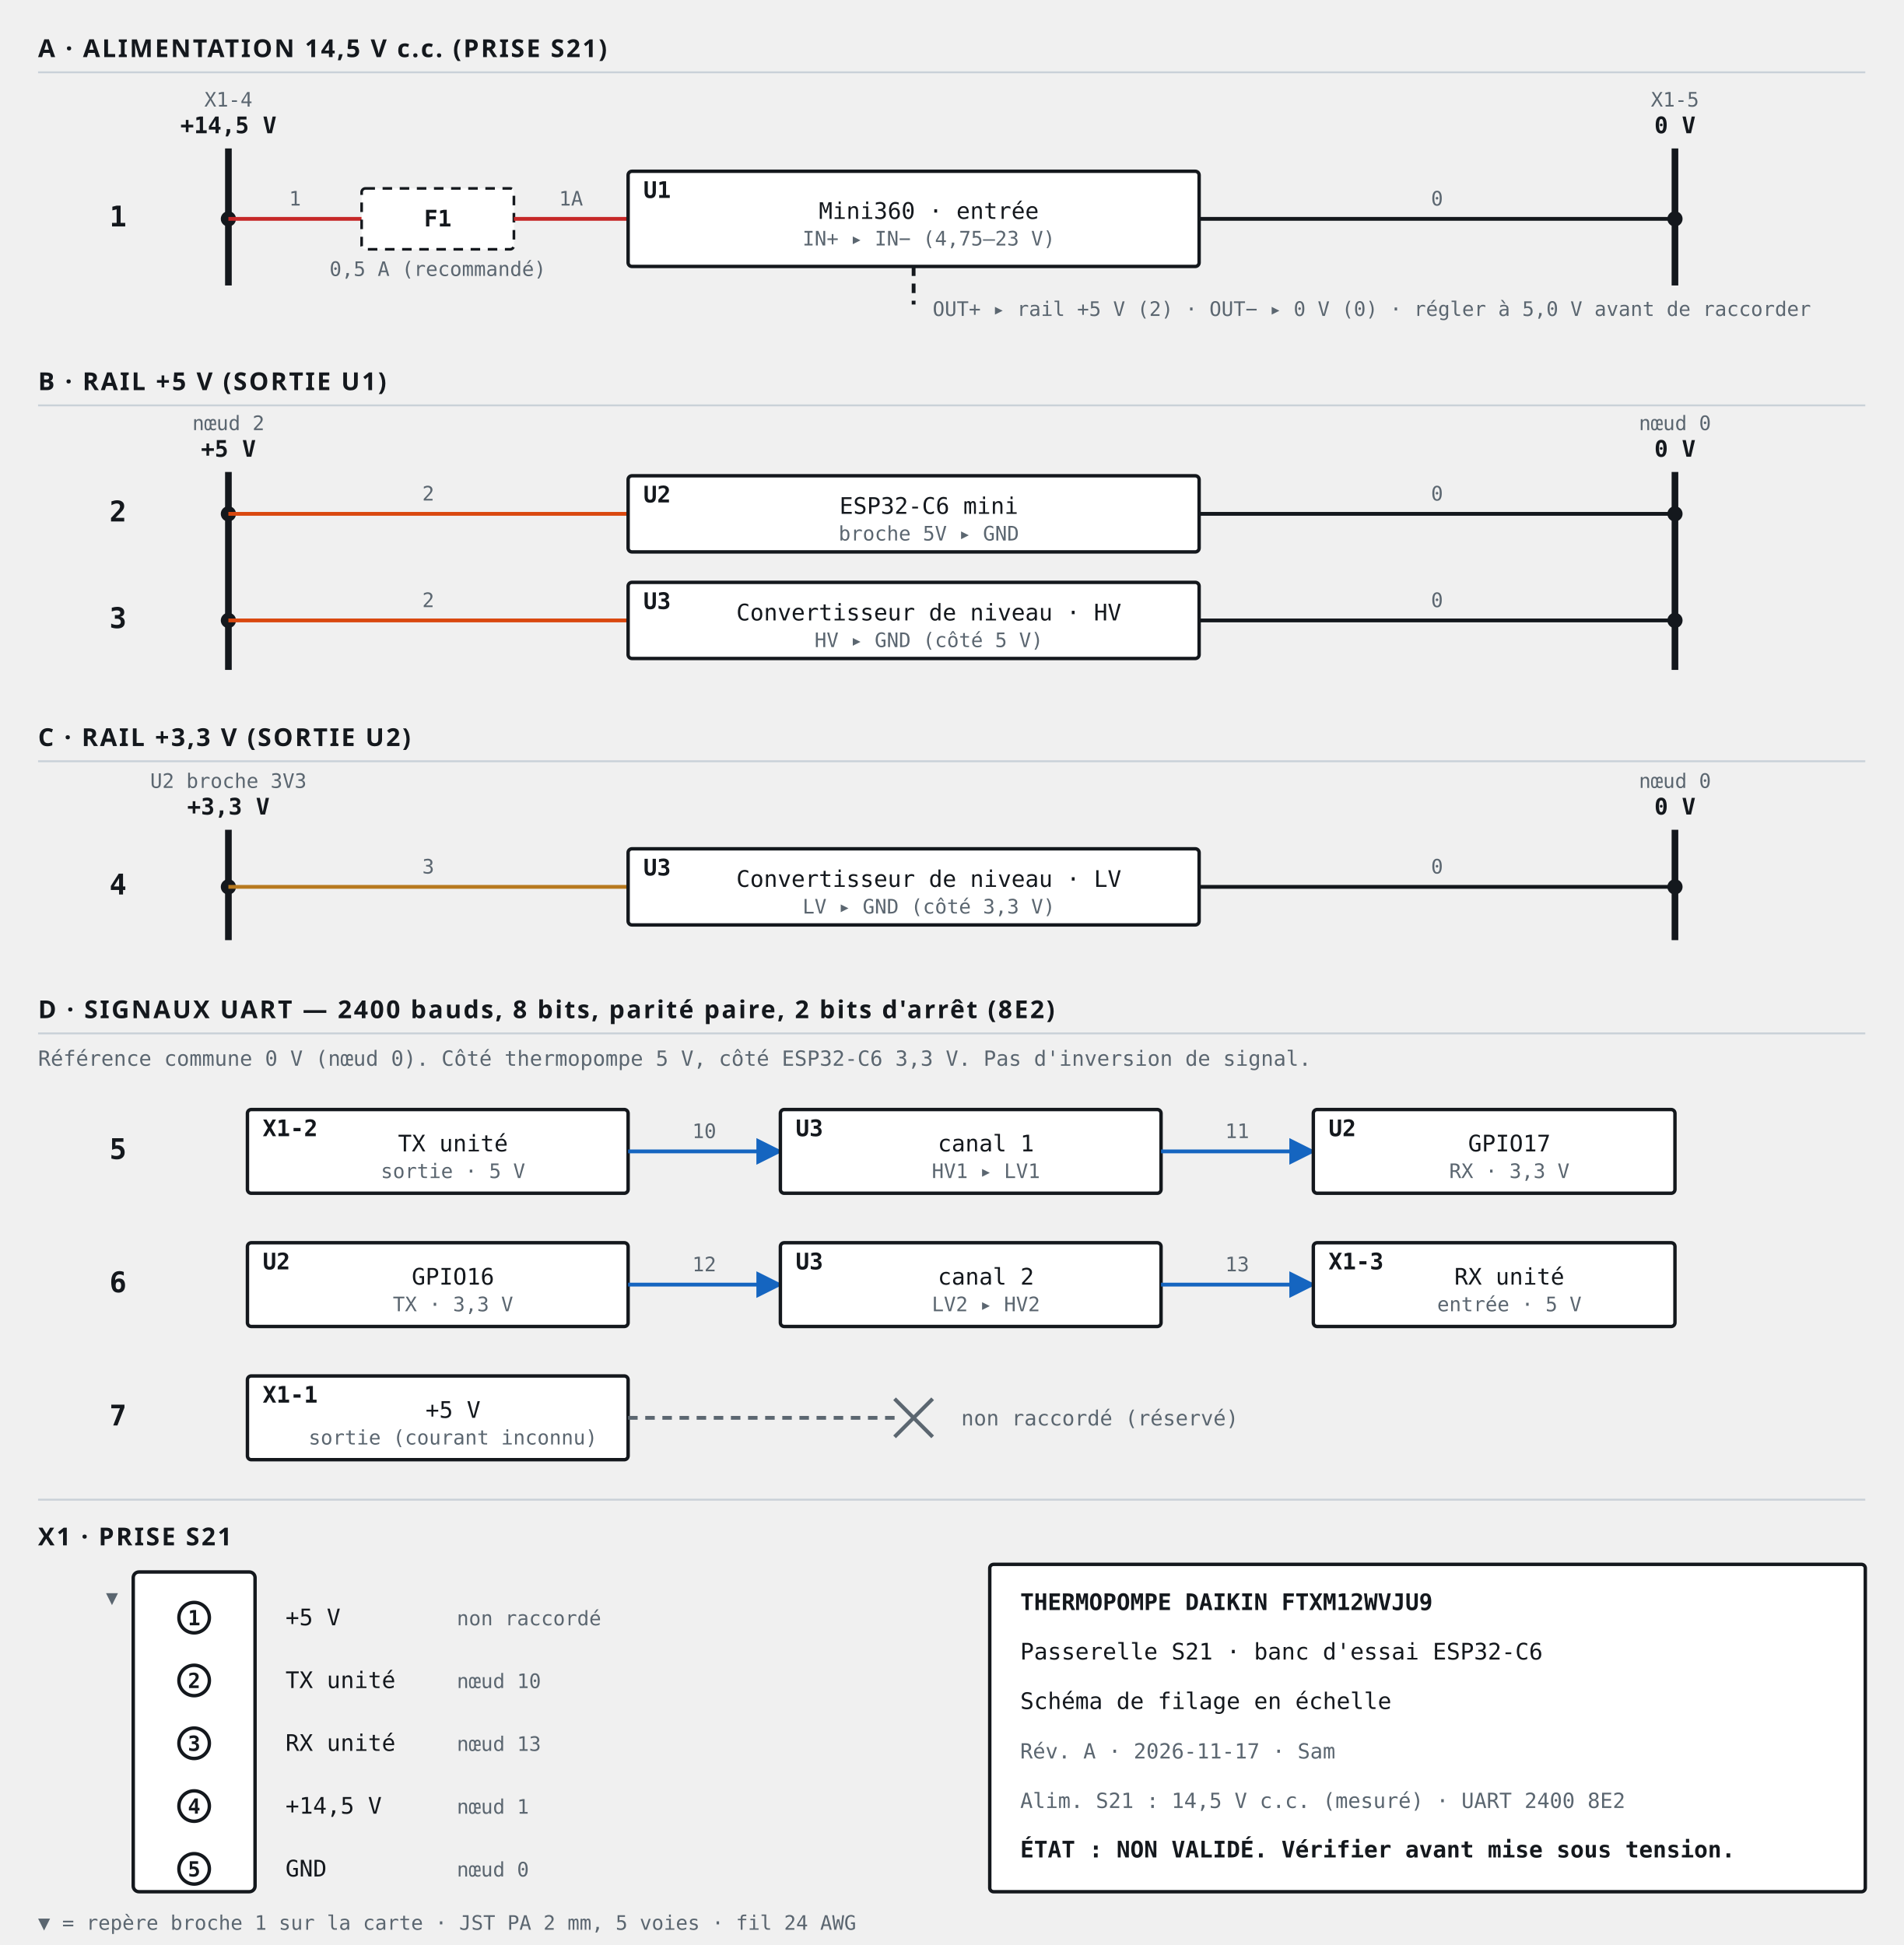
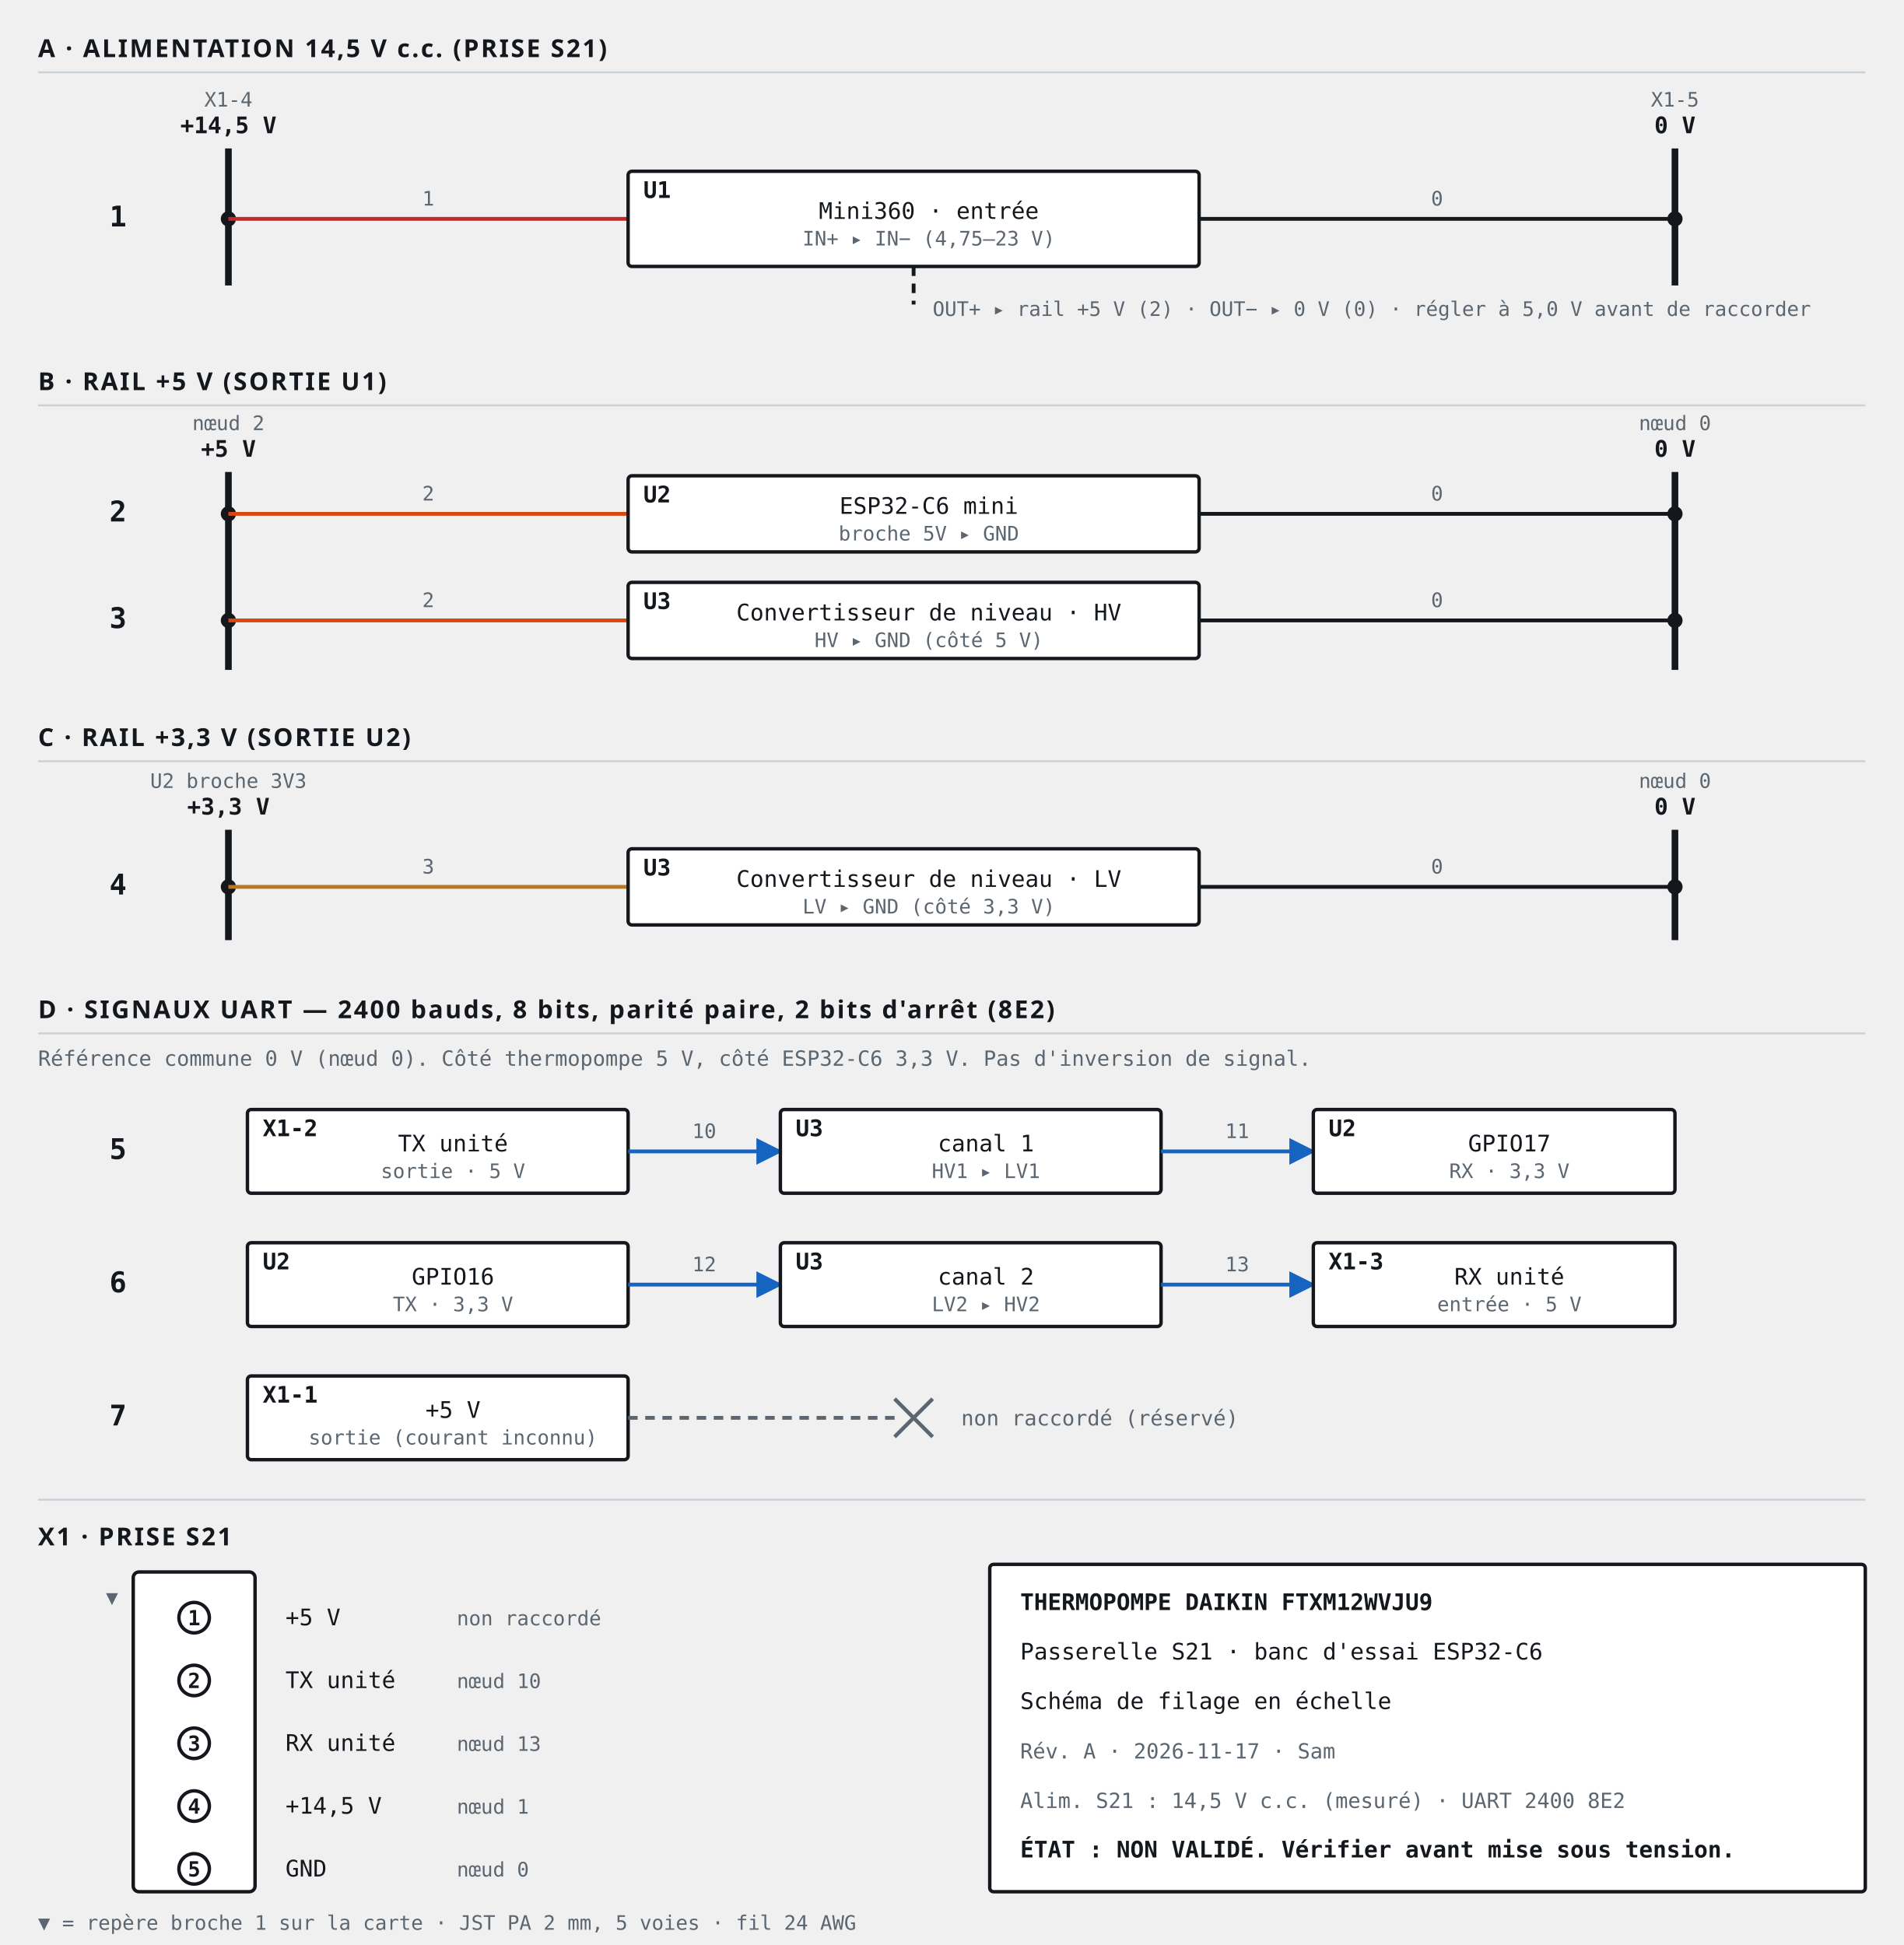
<svg xmlns="http://www.w3.org/2000/svg" viewBox="0 0 1000 1022" role="img" aria-label="Schéma de filage en échelle du banc S21 avec ESP32-C6">
  <style>
      .t{font-family:'IBM Plex Mono',ui-monospace,Menlo,Consolas,monospace;fill:#14181d;font-size:12px}
      .tb{font-weight:600}
      .tm{fill:#5b6670;font-size:11px}
      .ts{font-size:10.5px}
      .th{font-family:'IBM Plex Sans',system-ui,sans-serif;font-weight:600;font-size:13px;letter-spacing:.08em;fill:#14181d}
      .hd{stroke:#c9d1d8;stroke-width:1}
      .rail{stroke:#14181d;stroke-width:3.5;fill:none}
      .w{stroke-width:2;fill:none}
      .g{stroke:#14181d} .p14{stroke:#c62828} .p5{stroke:#d9480f} .p33{stroke:#b7791f} .sg{stroke:#1565c0}
      .dev{fill:#ffffff;stroke:#14181d;stroke-width:1.8}
      .opt{fill:#ffffff;stroke:#14181d;stroke-width:1.4;stroke-dasharray:5 4}
      .dash{stroke-dasharray:5 4}
      .dot{fill:#14181d}
      .nc{stroke:#5b6670;stroke-width:2;fill:none}
    </style>
  <defs>
    <marker id="ar" viewBox="0 0 10 10" refX="9" refY="5" markerWidth="7" markerHeight="7" orient="auto">
      <path d="M0,0 L10,5 L0,10 z" fill="#1565c0" />
    </marker>
  </defs>
  <text class="th" x="20" y="30">A · ALIMENTATION 14,5 V c.c. (PRISE S21)</text>
  <line class="hd" x1="20" y1="38" x2="980" y2="38" />
  <line class="rail" x1="120" y1="78" x2="120" y2="150" />
  <line class="rail" x1="880" y1="78" x2="880" y2="150" />
  <text class="t tb" x="120" y="70" text-anchor="middle">+14,5 V</text>
  <text class="t tb" x="880" y="70" text-anchor="middle">0 V</text>
  <text class="t tm ts" x="120" y="56" text-anchor="middle">X1-4</text>
  <text class="t tm ts" x="880" y="56" text-anchor="middle">X1-5</text>
  <text class="t tb" x="62" y="119" text-anchor="middle" style="font-size:15px">1</text>
  <circle class="dot" cx="120" cy="115" r="4" />
  <circle class="dot" cx="880" cy="115" r="4" />
-   <line class="w p14" x1="120" y1="115" x2="190" y2="115" />
-   <text class="t tm ts" x="155" y="108" text-anchor="middle">1</text>
-   <rect class="opt" x="190" y="99" width="80" height="32" rx="2" />
-   <text class="t tb" x="230" y="119" text-anchor="middle">F1</text>
-   <text class="t tm ts" x="230" y="145" text-anchor="middle">0,5 A (recommandé)</text>
-   <line class="w p14" x1="270" y1="115" x2="330" y2="115" />
-   <text class="t tm ts" x="300" y="108" text-anchor="middle">1A</text>
+   <line class="w p14" x1="120" y1="115" x2="330" y2="115" />
+   <text class="t tm ts" x="225" y="108" text-anchor="middle">1</text>
  <rect class="dev" x="330" y="90.0" width="300" height="50" rx="2" />
  <text class="t tb" x="338" y="104.0" style="font-size:12px">U1</text>
  <text class="t" x="488.0" y="115" text-anchor="middle">Mini360 · entrée</text>
  <text class="t tm ts" x="488.0" y="129" text-anchor="middle">IN+ ▸ IN−  (4,75–23 V)</text>
  <line class="w g" x1="630" y1="115" x2="880" y2="115" />
  <text class="t tm ts" x="755" y="108" text-anchor="middle">0</text>
  <line class="w g dash" x1="480" y1="140" x2="480" y2="160" />
  <text class="t tm ts" x="490" y="166">OUT+ ▸ rail +5 V (2) · OUT− ▸ 0 V (0) · régler à 5,0 V avant de raccorder</text>
  <text class="th" x="20" y="205">B · RAIL +5 V (SORTIE U1)</text>
  <line class="hd" x1="20" y1="213" x2="980" y2="213" />
  <line class="rail" x1="120" y1="248" x2="120" y2="352" />
  <line class="rail" x1="880" y1="248" x2="880" y2="352" />
  <text class="t tb" x="120" y="240" text-anchor="middle">+5 V</text>
  <text class="t tb" x="880" y="240" text-anchor="middle">0 V</text>
  <text class="t tm ts" x="120" y="226" text-anchor="middle">nœud 2</text>
  <text class="t tm ts" x="880" y="226" text-anchor="middle">nœud 0</text>
  <text class="t tb" x="62" y="274" text-anchor="middle" style="font-size:15px">2</text>
  <circle class="dot" cx="120" cy="270" r="4" />
  <circle class="dot" cx="880" cy="270" r="4" />
  <line class="w p5" x1="120" y1="270" x2="330" y2="270" />
  <text class="t tm ts" x="225" y="263" text-anchor="middle">2</text>
  <rect class="dev" x="330" y="250.0" width="300" height="40" rx="2" />
  <text class="t tb" x="338" y="264.0" style="font-size:12px">U2</text>
  <text class="t" x="488.0" y="270" text-anchor="middle">ESP32-C6 mini</text>
  <text class="t tm ts" x="488.0" y="284" text-anchor="middle">broche 5V ▸ GND</text>
  <line class="w g" x1="630" y1="270" x2="880" y2="270" />
  <text class="t tm ts" x="755" y="263" text-anchor="middle">0</text>
  <text class="t tb" x="62" y="330" text-anchor="middle" style="font-size:15px">3</text>
  <circle class="dot" cx="120" cy="326" r="4" />
  <circle class="dot" cx="880" cy="326" r="4" />
  <line class="w p5" x1="120" y1="326" x2="330" y2="326" />
  <text class="t tm ts" x="225" y="319" text-anchor="middle">2</text>
  <rect class="dev" x="330" y="306.0" width="300" height="40" rx="2" />
  <text class="t tb" x="338" y="320.0" style="font-size:12px">U3</text>
  <text class="t" x="488.0" y="326" text-anchor="middle">Convertisseur de niveau · HV</text>
  <text class="t tm ts" x="488.0" y="340" text-anchor="middle">HV ▸ GND  (côté 5 V)</text>
  <line class="w g" x1="630" y1="326" x2="880" y2="326" />
  <text class="t tm ts" x="755" y="319" text-anchor="middle">0</text>
  <text class="th" x="20" y="392">C · RAIL +3,3 V (SORTIE U2)</text>
  <line class="hd" x1="20" y1="400" x2="980" y2="400" />
  <line class="rail" x1="120" y1="436" x2="120" y2="494" />
  <line class="rail" x1="880" y1="436" x2="880" y2="494" />
  <text class="t tb" x="120" y="428" text-anchor="middle">+3,3 V</text>
  <text class="t tb" x="880" y="428" text-anchor="middle">0 V</text>
  <text class="t tm ts" x="120" y="414" text-anchor="middle">U2 broche 3V3</text>
  <text class="t tm ts" x="880" y="414" text-anchor="middle">nœud 0</text>
  <text class="t tb" x="62" y="470" text-anchor="middle" style="font-size:15px">4</text>
  <circle class="dot" cx="120" cy="466" r="4" />
  <circle class="dot" cx="880" cy="466" r="4" />
  <line class="w p33" x1="120" y1="466" x2="330" y2="466" />
  <text class="t tm ts" x="225" y="459" text-anchor="middle">3</text>
  <rect class="dev" x="330" y="446.0" width="300" height="40" rx="2" />
  <text class="t tb" x="338" y="460.0" style="font-size:12px">U3</text>
  <text class="t" x="488.0" y="466" text-anchor="middle">Convertisseur de niveau · LV</text>
  <text class="t tm ts" x="488.0" y="480" text-anchor="middle">LV ▸ GND  (côté 3,3 V)</text>
  <line class="w g" x1="630" y1="466" x2="880" y2="466" />
  <text class="t tm ts" x="755" y="459" text-anchor="middle">0</text>
  <text class="th" x="20" y="535">D · SIGNAUX UART — 2400 bauds, 8 bits, parité paire, 2 bits d'arrêt (8E2)</text>
  <line class="hd" x1="20" y1="543" x2="980" y2="543" />
  <text class="t tm" x="20" y="560">Référence commune 0 V (nœud 0). Côté thermopompe 5 V, côté ESP32-C6 3,3 V. Pas d'inversion de signal.</text>
  <text class="t tb" x="62" y="609" text-anchor="middle" style="font-size:15px">5</text>
  <rect class="dev" x="130" y="583.0" width="200" height="44" rx="2" />
  <text class="t tb" x="138" y="597.0" style="font-size:12px">X1-2</text>
  <text class="t" x="238.0" y="605" text-anchor="middle">TX unité</text>
  <text class="t tm ts" x="238.0" y="619" text-anchor="middle">sortie · 5 V</text>
  <line class="w sg" x1="330" y1="605" x2="410" y2="605" marker-end="url(#ar)" />
  <text class="t tm ts" x="370.0" y="598" text-anchor="middle">10</text>
  <rect class="dev" x="410" y="583.0" width="200" height="44" rx="2" />
  <text class="t tb" x="418" y="597.0" style="font-size:12px">U3</text>
  <text class="t" x="518.0" y="605" text-anchor="middle">canal 1</text>
  <text class="t tm ts" x="518.0" y="619" text-anchor="middle">HV1 ▸ LV1</text>
  <line class="w sg" x1="610" y1="605" x2="690" y2="605" marker-end="url(#ar)" />
  <text class="t tm ts" x="650.0" y="598" text-anchor="middle">11</text>
  <rect class="dev" x="690" y="583.0" width="190" height="44" rx="2" />
  <text class="t tb" x="698" y="597.0" style="font-size:12px">U2</text>
  <text class="t" x="793.0" y="605" text-anchor="middle">GPIO17</text>
  <text class="t tm ts" x="793.0" y="619" text-anchor="middle">RX · 3,3 V</text>
  <text class="t tb" x="62" y="679" text-anchor="middle" style="font-size:15px">6</text>
  <rect class="dev" x="130" y="653.0" width="200" height="44" rx="2" />
  <text class="t tb" x="138" y="667.0" style="font-size:12px">U2</text>
  <text class="t" x="238.0" y="675" text-anchor="middle">GPIO16</text>
  <text class="t tm ts" x="238.0" y="689" text-anchor="middle">TX · 3,3 V</text>
  <line class="w sg" x1="330" y1="675" x2="410" y2="675" marker-end="url(#ar)" />
  <text class="t tm ts" x="370.0" y="668" text-anchor="middle">12</text>
  <rect class="dev" x="410" y="653.0" width="200" height="44" rx="2" />
  <text class="t tb" x="418" y="667.0" style="font-size:12px">U3</text>
  <text class="t" x="518.0" y="675" text-anchor="middle">canal 2</text>
  <text class="t tm ts" x="518.0" y="689" text-anchor="middle">LV2 ▸ HV2</text>
  <line class="w sg" x1="610" y1="675" x2="690" y2="675" marker-end="url(#ar)" />
  <text class="t tm ts" x="650.0" y="668" text-anchor="middle">13</text>
  <rect class="dev" x="690" y="653.0" width="190" height="44" rx="2" />
  <text class="t tb" x="698" y="667.0" style="font-size:12px">X1-3</text>
  <text class="t" x="793.0" y="675" text-anchor="middle">RX unité</text>
  <text class="t tm ts" x="793.0" y="689" text-anchor="middle">entrée · 5 V</text>
  <text class="t tb" x="62" y="749" text-anchor="middle" style="font-size:15px">7</text>
  <rect class="dev" x="130" y="723.0" width="200" height="44" rx="2" />
  <text class="t tb" x="138" y="737.0" style="font-size:12px">X1-1</text>
  <text class="t" x="238.0" y="745" text-anchor="middle">+5 V</text>
  <text class="t tm ts" x="238.0" y="759" text-anchor="middle">sortie (courant inconnu)</text>
  <line class="nc dash" x1="330" y1="745" x2="470" y2="745" />
  <path class="nc" d="M470,735 L490,755 M490,735 L470,755" />
  <text class="t tm" x="505" y="749">non raccordé (réservé)</text>
  <line class="hd" x1="20" y1="788" x2="980" y2="788" />
  <text class="th" x="20" y="812">X1 · PRISE S21</text>
  <rect class="dev" x="70" y="826" width="64" height="168" rx="3" />
  <circle class="dev" cx="102" cy="850" r="8" />
  <text class="t tb" x="102" y="854" text-anchor="middle" style="font-size:11px">1</text>
  <text class="t" x="150" y="854">+5 V</text>
  <text class="t tm ts" x="240" y="854">non raccordé</text>
  <circle class="dev" cx="102" cy="883" r="8" />
  <text class="t tb" x="102" y="887" text-anchor="middle" style="font-size:11px">2</text>
  <text class="t" x="150" y="887">TX unité</text>
  <text class="t tm ts" x="240" y="887">nœud 10</text>
  <circle class="dev" cx="102" cy="916" r="8" />
  <text class="t tb" x="102" y="920" text-anchor="middle" style="font-size:11px">3</text>
  <text class="t" x="150" y="920">RX unité</text>
  <text class="t tm ts" x="240" y="920">nœud 13</text>
  <circle class="dev" cx="102" cy="949" r="8" />
  <text class="t tb" x="102" y="953" text-anchor="middle" style="font-size:11px">4</text>
  <text class="t" x="150" y="953">+14,5 V</text>
  <text class="t tm ts" x="240" y="953">nœud 1</text>
  <circle class="dev" cx="102" cy="982" r="8" />
  <text class="t tb" x="102" y="986" text-anchor="middle" style="font-size:11px">5</text>
  <text class="t" x="150" y="986">GND</text>
  <text class="t tm ts" x="240" y="986">nœud 0</text>
  <text class="t tm ts" x="62" y="843" text-anchor="end">▼</text>
  <text class="t tm ts" x="20" y="1014">▼ = repère broche 1 sur la carte · JST PA 2 mm, 5 voies · fil 24 AWG</text>
  <rect class="dev" x="520" y="822" width="460" height="172" rx="2" />
  <text class="t tb" x="536" y="846">THERMOPOMPE DAIKIN FTXM12WVJU9</text>
  <text class="t" x="536" y="872">Passerelle S21 · banc d'essai ESP32-C6</text>
  <text class="t" x="536" y="898">Schéma de filage en échelle</text>
  <text class="t tm" x="536" y="924">Rév. A · 2026-11-17 · Sam</text>
  <text class="t tm" x="536" y="950">Alim. S21 : 14,5 V c.c. (mesuré) · UART 2400 8E2</text>
  <text class="t tb" x="536" y="976">ÉTAT : NON VALIDÉ. Vérifier avant mise sous tension.</text>
</svg>
